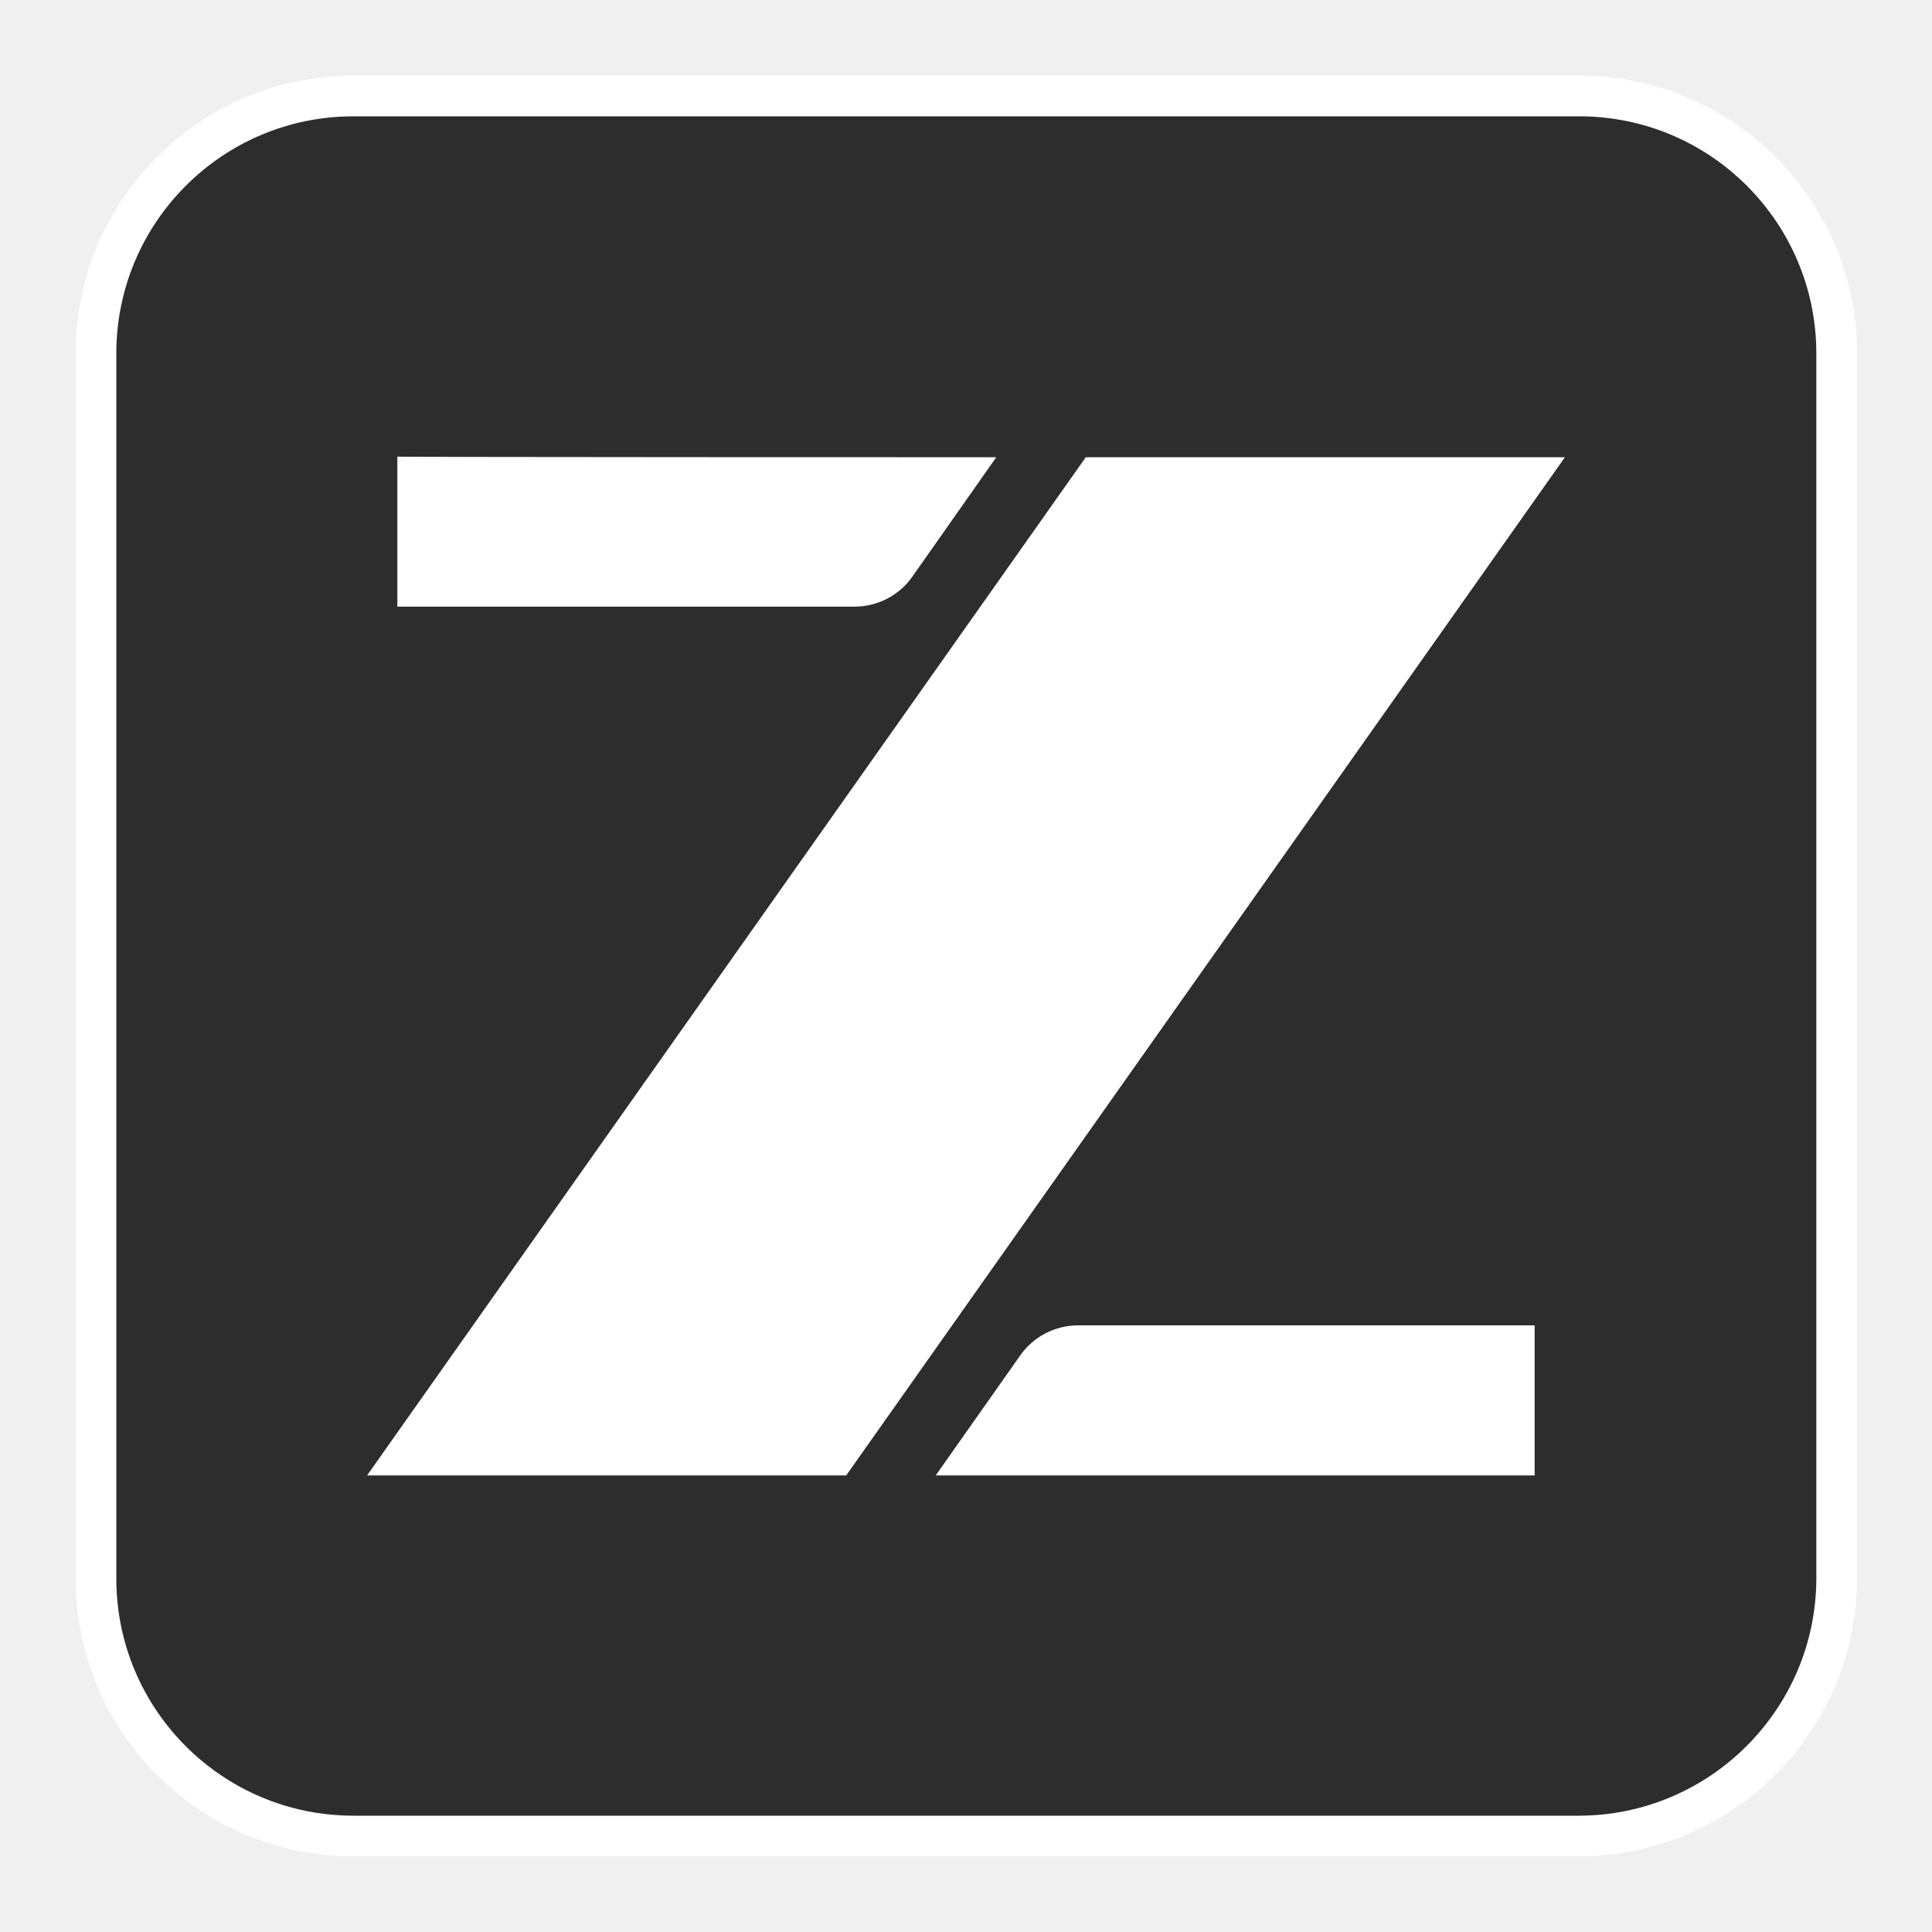
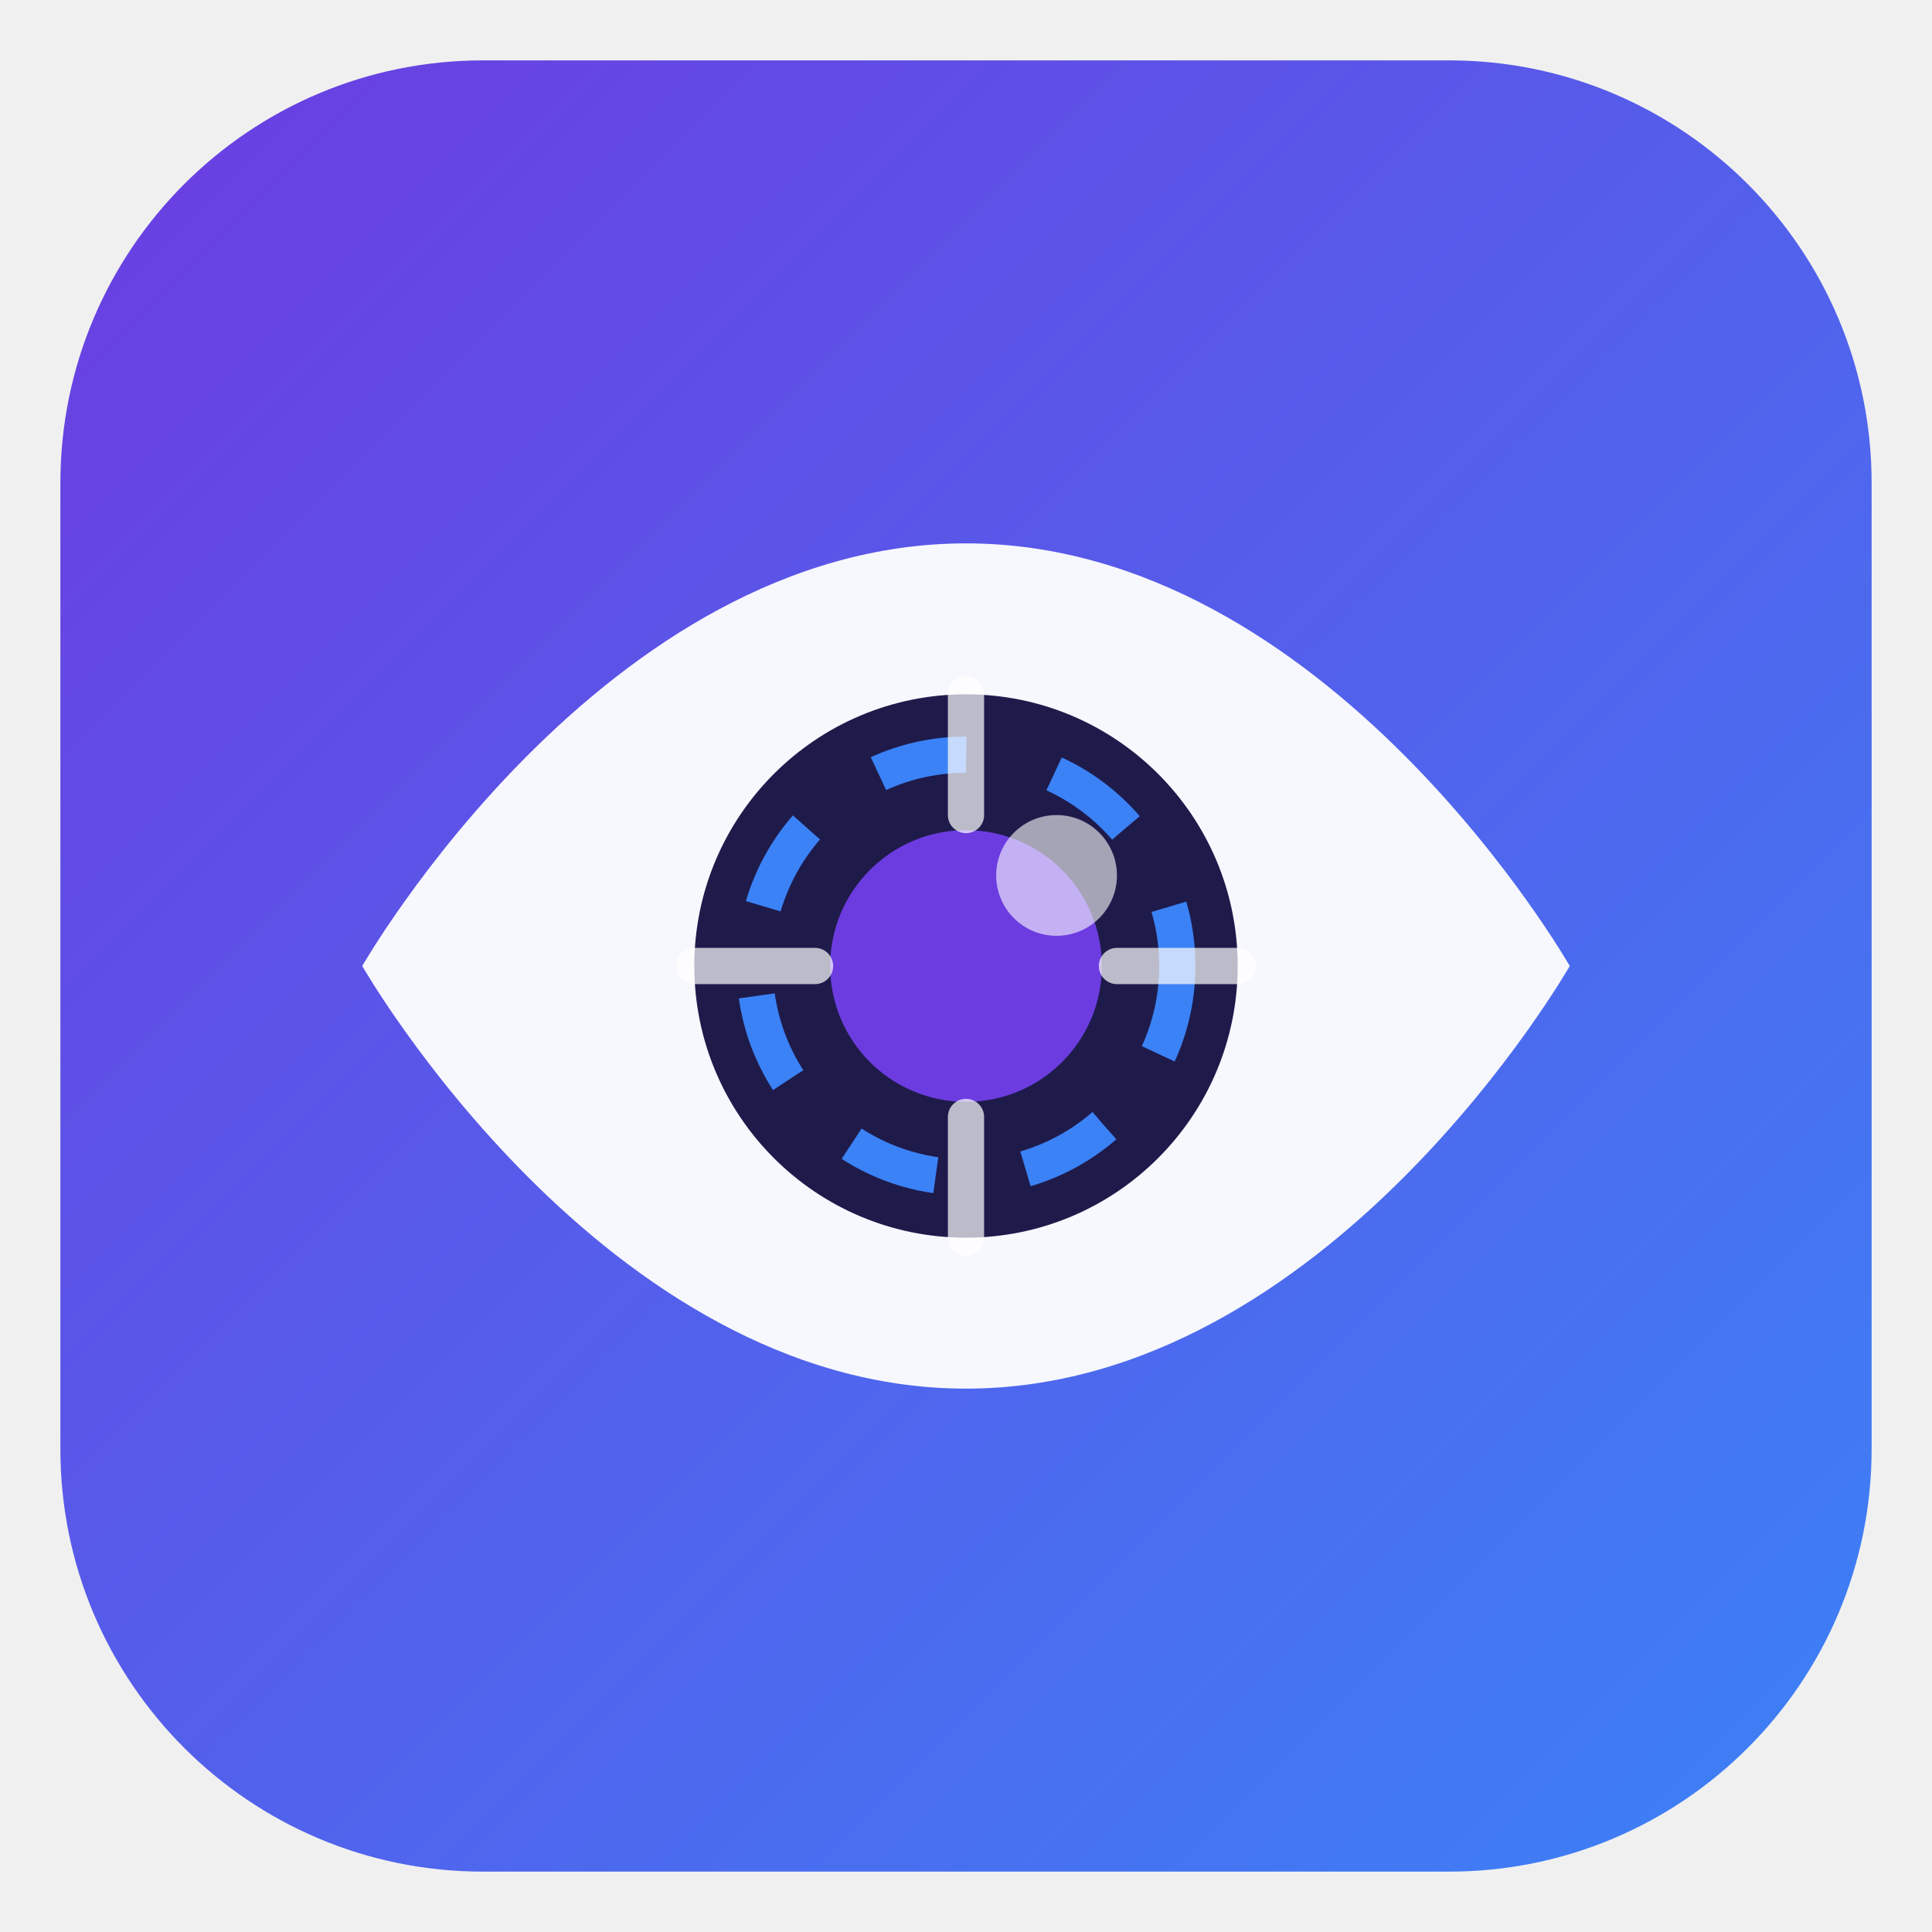
- <svg xmlns="http://www.w3.org/2000/svg" version="1.1" x="0px" y="0px" viewBox="0 0 30 30" style="enable-background:new 0 0 30 30;" xml:space="preserve">
+ <svg xmlns="http://www.w3.org/2000/svg" viewBox="0 0 64 64">
  <defs>
-     <style type="text/css">
-     .st194{fill:#2D2D2D;stroke:#FFFFFF;stroke-width:0.632;stroke-miterlimit:10;}
-     .st23{fill:#FFFFFF;}
- 
-     .z-breathe {
-       animation: breathe 2.5s ease-in-out infinite;
-     }
- 
-     @keyframes breathe {
-       0%, 100% { opacity: 0.7; }
-       50% { opacity: 1; }
-     }
-   </style>
+     <linearGradient id="bg" x1="0" y1="0" x2="1" y2="1">
+       <stop offset="0%" stop-color="#6C3CE0" />
+       <stop offset="100%" stop-color="#3B82F6" />
+     </linearGradient>
  </defs>
-   <g>
-     <path class="st194" d="M24.51,28.51H5.49c-2.21,0-4-1.79-4-4V5.49c0-2.21,1.79-4,4-4h19.03c2.21,0,4,1.79,4,4v19.03     C28.51,26.72,26.72,28.51,24.51,28.51z" />
-     <g class="z-breathe">
-       <path class="st23" d="M15.47,7.1l-1.3,1.85c-0.2,0.29-0.54,0.47-0.9,0.47h-7.1V7.09C6.16,7.1,15.47,7.1,15.47,7.1z" />
-       <polygon class="st23" points="24.3,7.1 13.14,22.91 5.7,22.91 16.86,7.1" />
-       <path class="st23" d="M14.53,22.91l1.31-1.86c0.2-0.29,0.54-0.47,0.9-0.47h7.09v2.33H14.53z" />
-     </g>
-   </g>
+   <rect x="2" y="2" width="60" height="60" rx="14" fill="url(#bg)" />
+   <path d="M32 18C20 18 12 32 12 32s8 14 20 14 20-14 20-14-8-14-20-14z" fill="rgba(255,255,255,0.95)" />
+   <circle cx="32" cy="32" r="9" fill="#1E1B4B" />
+   <circle cx="32" cy="32" r="4.5" fill="#6C3CE0" />
+   <circle cx="32" cy="32" r="7" fill="none" stroke="#3B82F6" stroke-width="1.2" stroke-dasharray="3 3" />
+   <line x1="32" y1="23" x2="32" y2="27" stroke="rgba(255,255,255,0.7)" stroke-width="1.2" stroke-linecap="round" />
+   <line x1="32" y1="37" x2="32" y2="41" stroke="rgba(255,255,255,0.7)" stroke-width="1.2" stroke-linecap="round" />
+   <line x1="23" y1="32" x2="27" y2="32" stroke="rgba(255,255,255,0.7)" stroke-width="1.2" stroke-linecap="round" />
+   <line x1="37" y1="32" x2="41" y2="32" stroke="rgba(255,255,255,0.7)" stroke-width="1.2" stroke-linecap="round" />
+   <circle cx="35" cy="29" r="2" fill="rgba(255,255,255,0.6)" />
</svg>
